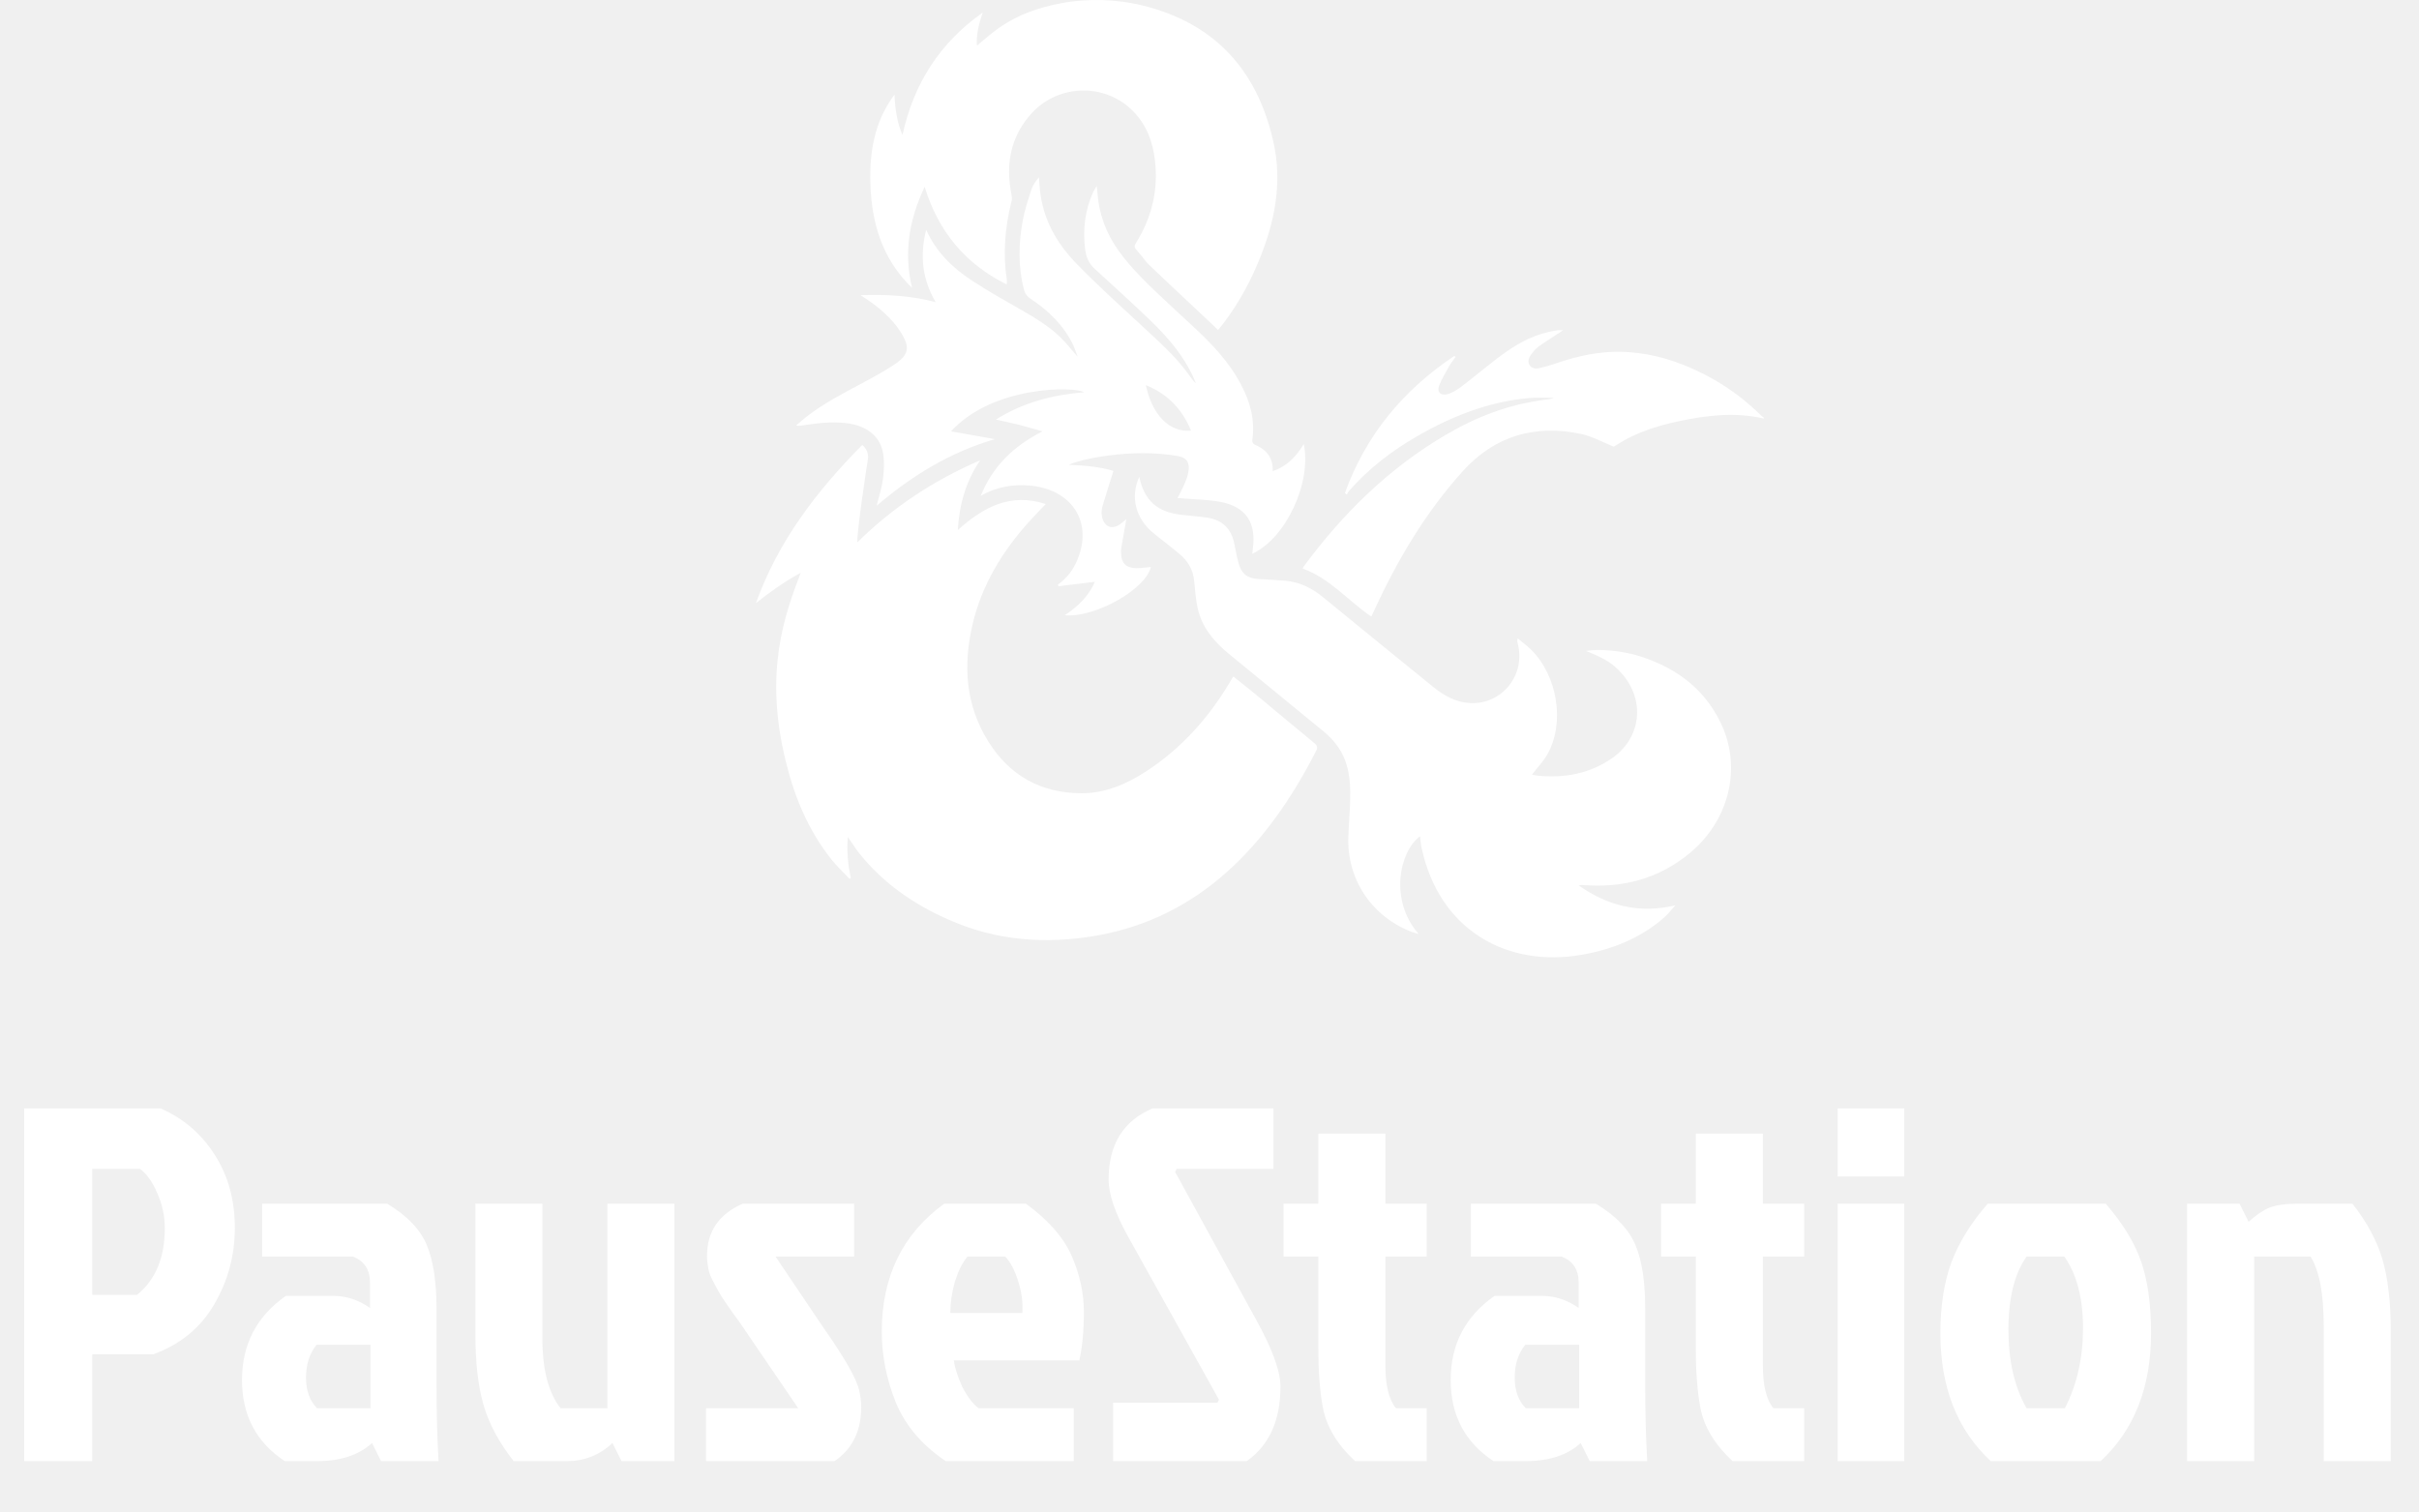
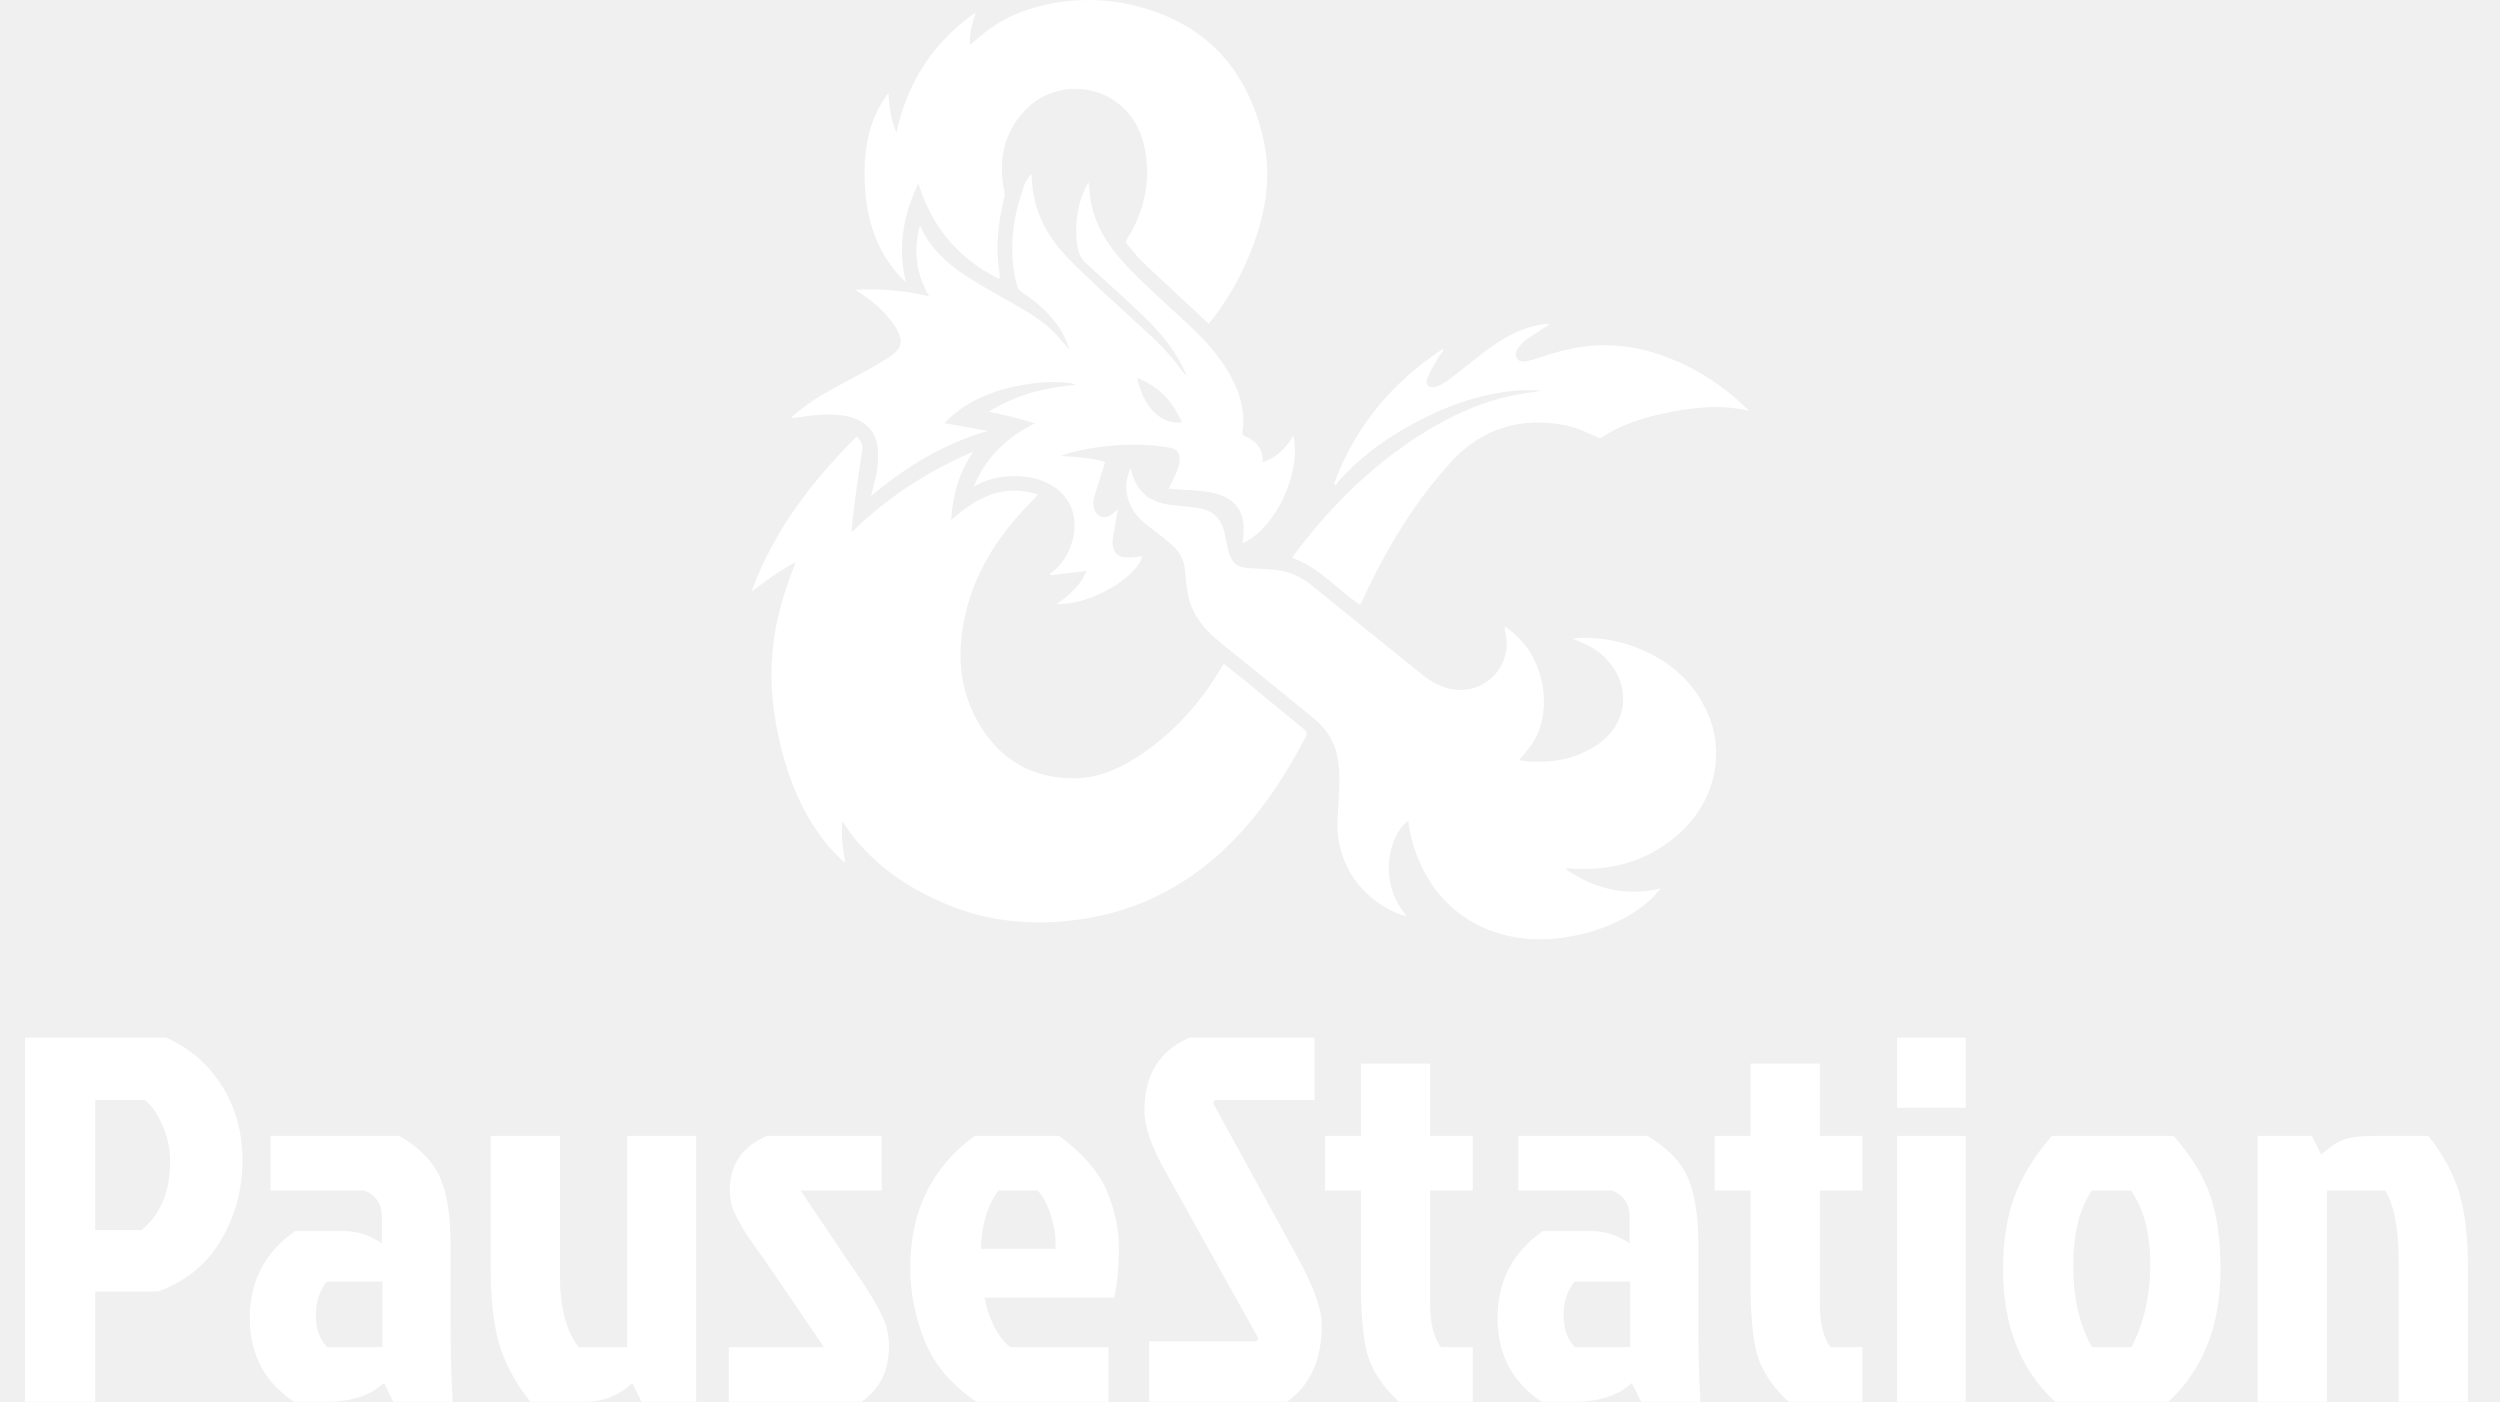
- <svg xmlns="http://www.w3.org/2000/svg" width="48" height="30" viewBox="0 0 48 30" fill="none">
-   <path d="M1.83 23.2V25.7H2.72C3.087 25.4 3.27 24.96 3.27 24.38C3.27 24.133 3.22 23.9 3.12 23.68C3.027 23.46 2.913 23.3 2.78 23.2H1.83ZM0.48 29V22H3.19C3.643 22.2 4 22.507 4.26 22.92C4.527 23.333 4.66 23.817 4.66 24.37C4.66 24.917 4.523 25.423 4.25 25.89C3.977 26.357 3.573 26.687 3.04 26.88H1.83V29H0.48ZM7.352 26.69H6.282C6.142 26.863 6.072 27.08 6.072 27.34C6.072 27.6 6.145 27.803 6.292 27.95H7.352V26.69ZM5.202 23.89H7.682C8.082 24.13 8.345 24.407 8.472 24.72C8.598 25.027 8.662 25.447 8.662 25.98V27.48C8.662 28.033 8.675 28.54 8.702 29H7.562L7.382 28.64C7.122 28.88 6.755 29 6.282 29H5.652C5.085 28.627 4.802 28.09 4.802 27.39C4.802 26.683 5.092 26.127 5.672 25.72H6.612C6.872 25.72 7.115 25.8 7.342 25.96V25.46C7.342 25.2 7.228 25.027 7.002 24.94H5.202V23.89ZM11.243 29H10.193C9.9 28.627 9.7 28.253 9.593 27.88C9.486 27.507 9.433 27.04 9.433 26.48V23.89H10.763V26.58C10.763 27.187 10.883 27.643 11.123 27.95H12.053V23.89H13.383V29H12.333L12.153 28.64C11.9 28.88 11.596 29 11.243 29ZM14.739 23.89H16.949V24.94H15.389L16.339 26.35C16.765 26.957 17.002 27.373 17.049 27.6C17.075 27.707 17.089 27.817 17.089 27.93C17.089 28.403 16.912 28.76 16.559 29H14.009V27.95H15.839L14.769 26.38C14.722 26.307 14.649 26.203 14.549 26.07C14.455 25.937 14.382 25.83 14.329 25.75C14.275 25.663 14.239 25.6 14.219 25.56C14.199 25.52 14.172 25.47 14.139 25.41C14.105 25.343 14.082 25.287 14.069 25.24C14.042 25.113 14.029 25.01 14.029 24.93C14.029 24.443 14.265 24.097 14.739 23.89ZM19.947 24.94H19.197C19.097 25.06 19.014 25.227 18.947 25.44C18.887 25.653 18.857 25.86 18.857 26.06H20.287C20.3 25.86 20.274 25.653 20.207 25.44C20.14 25.22 20.054 25.053 19.947 24.94ZM21.307 27.95V29H18.767C18.3 28.687 17.97 28.3 17.777 27.84C17.59 27.373 17.497 26.903 17.497 26.43C17.497 25.337 17.91 24.49 18.737 23.89H20.357C20.804 24.217 21.107 24.563 21.267 24.93C21.427 25.297 21.507 25.667 21.507 26.04C21.507 26.413 21.477 26.733 21.417 27H18.927C18.947 27.153 19.004 27.33 19.097 27.53C19.197 27.723 19.304 27.863 19.417 27.95H21.307ZM22.868 22H25.268V23.2H23.348L23.318 23.26L24.918 26.18C25.245 26.767 25.408 27.213 25.408 27.52C25.408 28.193 25.185 28.687 24.738 29H22.088V27.84H24.158L24.188 27.78L22.388 24.55C22.128 24.083 21.998 23.703 21.998 23.41C21.998 22.717 22.288 22.247 22.868 22ZM26.16 26.77V24.94H25.47V23.89H26.16V22.5H27.49V23.89H28.31V24.94H27.49V27.09C27.49 27.497 27.56 27.783 27.7 27.95H28.31V29H26.89C26.536 28.673 26.323 28.32 26.25 27.94C26.19 27.62 26.16 27.23 26.16 26.77ZM31.336 26.69H30.266C30.126 26.863 30.056 27.08 30.056 27.34C30.056 27.6 30.129 27.803 30.276 27.95H31.336V26.69ZM29.186 23.89H31.666C32.066 24.13 32.329 24.407 32.456 24.72C32.583 25.027 32.646 25.447 32.646 25.98V27.48C32.646 28.033 32.659 28.54 32.686 29H31.546L31.366 28.64C31.106 28.88 30.739 29 30.266 29H29.636C29.069 28.627 28.786 28.09 28.786 27.39C28.786 26.683 29.076 26.127 29.656 25.72H30.596C30.856 25.72 31.099 25.8 31.326 25.96V25.46C31.326 25.2 31.213 25.027 30.986 24.94H29.186V23.89ZM33.65 26.77V24.94H32.96V23.89H33.65V22.5H34.98V23.89H35.8V24.94H34.98V27.09C34.98 27.497 35.05 27.783 35.19 27.95H35.8V29H34.38C34.027 28.673 33.813 28.32 33.74 27.94C33.68 27.62 33.65 27.23 33.65 26.77ZM36.465 29V23.89H37.785V29H36.465ZM36.465 22H37.785V23.35H36.465V22ZM41.683 29H39.503C38.836 28.38 38.503 27.533 38.503 26.46C38.503 25.92 38.576 25.45 38.723 25.05C38.876 24.65 39.116 24.263 39.443 23.89H41.783C42.13 24.29 42.366 24.68 42.493 25.06C42.62 25.433 42.683 25.9 42.683 26.46C42.683 27.533 42.35 28.38 41.683 29ZM40.213 27.95H40.973C41.213 27.483 41.333 26.953 41.333 26.36C41.333 25.767 41.21 25.293 40.963 24.94H40.213C39.973 25.28 39.853 25.763 39.853 26.39C39.853 27.01 39.973 27.53 40.213 27.95ZM45.619 23.89H46.679C46.972 24.263 47.172 24.637 47.279 25.01C47.385 25.383 47.439 25.85 47.439 26.41V29H46.109V26.31C46.109 25.677 46.022 25.22 45.849 24.94H44.729V29H43.399V23.89H44.439L44.619 24.25C44.765 24.117 44.902 24.023 45.029 23.97C45.162 23.917 45.359 23.89 45.619 23.89Z" fill="white" />
-   <path d="M17.272 3.667C17.249 3.029 17.347 2.413 17.75 1.878C17.761 2.153 17.795 2.416 17.908 2.68C18.13 1.659 18.649 0.851 19.499 0.25C19.427 0.468 19.367 0.687 19.386 0.906C19.713 0.632 20.093 0.246 21.056 0.064C21.609 -0.04 22.173 -0.01 22.64 0.101C24.088 0.446 24.934 1.374 25.261 2.784C25.461 3.641 25.288 4.453 24.949 5.247C24.754 5.707 24.498 6.153 24.171 6.55C24.095 6.479 24.024 6.409 23.952 6.342C22.343 4.828 22.944 5.407 22.546 4.954C22.504 4.91 22.508 4.873 22.542 4.821C22.854 4.32 22.986 3.774 22.918 3.188C22.877 2.825 22.756 2.487 22.493 2.216C21.948 1.648 21.018 1.659 20.48 2.238C20.052 2.702 19.95 3.255 20.07 3.856C20.078 3.904 20.086 3.956 20.07 4.001C19.943 4.509 19.898 5.025 19.977 5.544C19.98 5.563 19.98 5.585 19.98 5.603C19.98 5.615 19.977 5.622 19.973 5.644C19.153 5.236 18.619 4.594 18.348 3.708C18.035 4.368 17.93 5.025 18.099 5.715C17.513 5.151 17.298 4.442 17.272 3.667ZM34.936 8.238C34.5 7.807 33.996 7.481 33.428 7.251C32.946 7.058 32.45 6.958 31.927 6.987C31.551 7.01 31.19 7.102 30.836 7.225C30.742 7.258 30.644 7.284 30.546 7.306C30.362 7.351 30.272 7.191 30.37 7.054C30.49 6.884 30.497 6.898 30.934 6.609C30.956 6.594 30.979 6.579 31.017 6.553H30.922C30.9 6.553 30.877 6.561 30.851 6.564C30.125 6.687 29.696 7.14 29.012 7.663C28.62 7.963 28.493 7.804 28.56 7.644C28.613 7.514 28.684 7.396 28.752 7.273C28.79 7.206 28.839 7.147 28.884 7.084C28.876 7.076 28.865 7.073 28.857 7.065C27.842 7.744 27.101 8.638 26.687 9.785C26.698 9.796 26.713 9.807 26.725 9.818C26.736 9.796 26.744 9.774 26.759 9.755C27.15 9.306 27.616 8.946 28.135 8.65C28.82 8.256 29.546 7.971 30.343 7.9C30.505 7.885 30.671 7.896 30.836 7.896C30.768 7.922 30.704 7.93 30.637 7.937C29.941 8.026 29.301 8.271 28.7 8.624C27.564 9.288 26.649 10.189 25.875 11.236C25.863 11.251 25.86 11.269 25.848 11.284C26.394 11.48 26.751 11.926 27.206 12.234C27.214 12.23 27.217 12.226 27.221 12.219L27.266 12.119C27.725 11.121 28.282 10.178 29.023 9.355C29.651 8.657 30.452 8.416 31.374 8.613C31.596 8.661 31.803 8.776 32.021 8.865C32.107 8.813 32.213 8.746 32.322 8.69C32.638 8.531 32.976 8.431 33.326 8.357C33.879 8.241 34.436 8.175 35 8.308V8.29C34.981 8.275 34.955 8.26 34.936 8.238ZM26.081 14.749C24.599 13.525 25.224 14.026 24.475 13.428C24.445 13.462 24.475 13.421 24.404 13.54C23.983 14.248 23.445 14.85 22.749 15.306C22.361 15.558 21.94 15.744 21.466 15.744C20.654 15.744 20.029 15.391 19.608 14.712C19.157 13.989 19.108 13.202 19.299 12.389C19.593 11.136 20.432 10.341 20.751 10.004C20.048 9.774 19.51 10.067 19.006 10.52C19.036 10.004 19.168 9.547 19.45 9.136C18.536 9.529 17.723 10.063 17.012 10.764C17.001 10.549 17.215 9.143 17.223 9.106C17.234 9.006 17.201 8.909 17.11 8.831C16.2 9.748 15.436 10.753 15 11.97C15.278 11.751 15.56 11.547 15.888 11.369C15.575 12.197 15.15 13.328 15.594 15.12C15.767 15.825 16.042 16.486 16.501 17.061C16.61 17.198 16.738 17.317 16.858 17.443C16.866 17.436 16.873 17.432 16.881 17.424C16.828 17.165 16.798 16.901 16.824 16.612C16.907 16.731 16.971 16.834 17.046 16.931C17.52 17.524 18.126 17.948 18.822 18.252C19.762 18.671 20.744 18.745 21.752 18.571C23.817 18.211 25.164 16.768 26.115 14.905C26.153 14.838 26.138 14.797 26.081 14.749ZM32.551 13.028C32.194 12.913 31.716 12.872 31.472 12.92C31.844 13.069 32.002 13.165 32.179 13.365C32.653 13.9 32.57 14.653 31.976 15.057C31.536 15.358 31.039 15.447 30.512 15.395C30.467 15.391 30.426 15.38 30.4 15.373C30.505 15.235 30.625 15.113 30.704 14.972C31.058 14.349 30.907 13.41 30.377 12.89C30.298 12.812 30.204 12.746 30.114 12.671C30.102 12.72 30.11 12.749 30.117 12.775C30.276 13.391 29.813 13.977 29.185 13.955C28.899 13.944 28.662 13.814 28.447 13.64C27.714 13.043 26.977 12.449 26.247 11.848C26.025 11.666 25.777 11.547 25.491 11.525C25.318 11.51 25.141 11.503 24.968 11.492C24.746 11.477 24.637 11.388 24.577 11.18C24.543 11.054 24.52 10.928 24.494 10.802C24.438 10.501 24.261 10.319 23.956 10.275C23.791 10.249 23.621 10.238 23.456 10.219C22.967 10.167 22.711 9.944 22.606 9.466C22.418 9.874 22.546 10.297 22.88 10.575C23.05 10.716 23.23 10.846 23.399 10.991C23.573 11.132 23.678 11.314 23.697 11.54C23.712 11.714 23.727 11.892 23.764 12.063C23.847 12.456 24.099 12.746 24.404 12.994C25.024 13.503 25.645 14.007 26.266 14.519C26.939 15.076 26.789 15.736 26.755 16.597C26.721 17.447 27.214 18.189 28.015 18.497C28.052 18.512 28.09 18.519 28.15 18.537C27.56 17.862 27.77 16.901 28.177 16.597C28.188 16.679 28.192 16.756 28.21 16.834C28.564 18.471 29.918 19.216 31.408 18.946C32.01 18.838 32.559 18.615 33.021 18.211C33.097 18.144 33.161 18.059 33.243 17.97C32.517 18.14 31.897 17.974 31.329 17.576C31.355 17.565 31.378 17.565 31.4 17.565C32.201 17.632 32.927 17.439 33.544 16.92C34.278 16.304 34.545 15.328 34.199 14.471C33.887 13.725 33.311 13.273 32.551 13.028ZM17.908 6.65C17.708 6.308 17.411 6.071 17.076 5.859C17.592 5.841 18.077 5.867 18.566 5.997C18.303 5.544 18.246 5.08 18.378 4.561C18.577 5.002 18.893 5.307 19.266 5.555C20.007 6.045 20.608 6.282 21.022 6.676C21.15 6.798 21.259 6.939 21.383 7.08C21.353 7.002 21.331 6.928 21.3 6.858C21.113 6.464 20.811 6.167 20.45 5.93C20.383 5.885 20.345 5.837 20.323 5.763C20.198 5.299 20.21 4.832 20.296 4.368C20.334 4.164 20.401 3.964 20.465 3.763C20.496 3.674 20.552 3.593 20.616 3.518C20.639 3.774 20.616 4.464 21.353 5.225C21.759 5.644 22.196 6.038 22.628 6.438C22.967 6.754 23.317 7.058 23.587 7.433C23.629 7.492 23.67 7.555 23.73 7.607C23.542 7.125 23.196 6.713 22.82 6.353C22.459 6.008 22.09 5.67 21.722 5.336C21.598 5.225 21.549 5.088 21.53 4.932C21.485 4.546 21.53 4.168 21.692 3.811C21.711 3.774 21.733 3.737 21.763 3.689C21.782 3.845 21.786 3.982 21.816 4.119C21.996 4.976 22.583 5.466 23.67 6.475C24.047 6.824 24.396 7.188 24.633 7.648C24.814 7.993 24.908 8.353 24.848 8.746C24.844 8.768 24.866 8.809 24.889 8.82C25.122 8.917 25.265 9.076 25.254 9.351C25.544 9.254 25.724 9.054 25.871 8.813C26.029 9.562 25.529 10.679 24.848 10.991C24.863 10.824 25.036 10.123 24.227 9.963C23.971 9.915 23.745 9.915 23.366 9.885C23.542 9.551 23.757 9.121 23.384 9.054C22.448 8.883 21.398 9.125 21.21 9.225C21.519 9.24 21.823 9.262 22.094 9.347C22.019 9.588 21.944 9.818 21.876 10.048C21.805 10.29 21.955 10.59 22.226 10.405C22.271 10.371 22.312 10.334 22.35 10.304C22.233 10.969 22.241 10.894 22.245 10.983C22.256 11.362 22.602 11.273 22.835 11.254C22.741 11.692 21.726 12.267 21.128 12.211C21.391 12.037 21.605 11.829 21.726 11.547C21.481 11.577 21.24 11.607 21.003 11.636L20.992 11.603C21.169 11.477 21.293 11.314 21.376 11.117C21.703 10.334 21.24 9.707 20.435 9.637C20.093 9.607 19.766 9.666 19.461 9.841C19.694 9.262 20.108 8.854 20.687 8.561C20.116 8.401 20.353 8.46 19.762 8.327C20.311 7.982 20.898 7.837 21.511 7.785C21.316 7.666 19.702 7.652 18.871 8.561C19.168 8.613 19.454 8.664 19.743 8.716C18.848 8.976 18.088 9.447 17.396 10.037C17.438 9.859 17.498 9.685 17.52 9.507C17.543 9.34 17.55 9.165 17.524 9.002C17.468 8.653 17.189 8.442 16.783 8.397C16.486 8.364 16.196 8.401 15.906 8.446C15.873 8.449 15.843 8.457 15.797 8.446C16.392 7.896 17.152 7.64 17.795 7.203C18.02 7.036 18.051 6.898 17.908 6.65ZM22.737 7.644C22.862 8.238 23.211 8.59 23.633 8.546C23.46 8.126 23.177 7.822 22.737 7.644Z" fill="white" />
+ <svg xmlns="http://www.w3.org/2000/svg" width="173" height="97" viewBox="0 0 173 97" fill="none">
+   <path d="M6.588 76.12V85.12H9.792C11.112 84.04 11.772 82.456 11.772 80.368C11.772 79.48 11.592 78.64 11.232 77.848C10.896 77.056 10.488 76.48 10.008 76.12H6.588ZM1.728 97V71.8H11.484C13.116 72.52 14.4 73.624 15.336 75.112C16.296 76.6 16.776 78.34 16.776 80.332C16.776 82.3 16.284 84.124 15.3 85.804C14.316 87.484 12.864 88.672 10.944 89.368H6.588V97H1.728ZM26.466 88.684H22.614C22.11 89.308 21.858 90.088 21.858 91.024C21.858 91.96 22.122 92.692 22.65 93.22H26.466V88.684ZM18.726 78.604H27.654C29.094 79.468 30.042 80.464 30.498 81.592C30.954 82.696 31.182 84.208 31.182 86.128V91.528C31.182 93.52 31.23 95.344 31.326 97H27.222L26.574 95.704C25.638 96.568 24.318 97 22.614 97H20.346C18.306 95.656 17.286 93.724 17.286 91.204C17.286 88.66 18.33 86.656 20.418 85.192H23.802C24.738 85.192 25.614 85.48 26.43 86.056V84.256C26.43 83.32 26.022 82.696 25.206 82.384H18.726V78.604ZM40.475 97H36.695C35.639 95.656 34.919 94.312 34.535 92.968C34.151 91.624 33.959 89.944 33.959 87.928V78.604H38.747V88.288C38.747 90.472 39.179 92.116 40.043 93.22H43.391V78.604H48.179V97H44.399L43.751 95.704C42.839 96.568 41.747 97 40.475 97ZM53.059 78.604H61.015V82.384H55.399L58.819 87.46C60.355 89.644 61.207 91.144 61.375 91.96C61.471 92.344 61.519 92.74 61.519 93.148C61.519 94.852 60.883 96.136 59.611 97H50.431V93.22H57.019L53.167 87.568C52.999 87.304 52.735 86.932 52.375 86.452C52.039 85.972 51.775 85.588 51.583 85.3C51.391 84.988 51.259 84.76 51.187 84.616C51.115 84.472 51.019 84.292 50.899 84.076C50.779 83.836 50.695 83.632 50.647 83.464C50.551 83.008 50.503 82.636 50.503 82.348C50.503 80.596 51.355 79.348 53.059 78.604ZM71.809 82.384H69.109C68.749 82.816 68.449 83.416 68.209 84.184C67.993 84.952 67.885 85.696 67.885 86.416H73.033C73.081 85.696 72.985 84.952 72.745 84.184C72.505 83.392 72.193 82.792 71.809 82.384ZM76.705 93.22V97H67.561C65.881 95.872 64.693 94.48 63.997 92.824C63.325 91.144 62.989 89.452 62.989 87.748C62.989 83.812 64.477 80.764 67.453 78.604H73.285C74.893 79.78 75.985 81.028 76.561 82.348C77.137 83.668 77.425 85 77.425 86.344C77.425 87.688 77.317 88.84 77.101 89.8H68.137C68.209 90.352 68.413 90.988 68.749 91.708C69.109 92.404 69.493 92.908 69.901 93.22H76.705ZM82.325 71.8H90.965V76.12H84.053L83.945 76.336L89.705 86.848C90.881 88.96 91.469 90.568 91.469 91.672C91.469 94.096 90.665 95.872 89.057 97H79.517V92.824H86.969L87.077 92.608L80.597 80.98C79.661 79.3 79.193 77.932 79.193 76.876C79.193 74.38 80.237 72.688 82.325 71.8ZM94.175 88.972V82.384H91.691V78.604H94.175V73.6H98.963V78.604H101.915V82.384H98.963V90.124C98.963 91.588 99.215 92.62 99.719 93.22H101.915V97H96.803C95.531 95.824 94.763 94.552 94.499 93.184C94.283 92.032 94.175 90.628 94.175 88.972ZM112.81 88.684H108.958C108.454 89.308 108.202 90.088 108.202 91.024C108.202 91.96 108.466 92.692 108.994 93.22H112.81V88.684ZM105.07 78.604H113.998C115.438 79.468 116.386 80.464 116.842 81.592C117.298 82.696 117.526 84.208 117.526 86.128V91.528C117.526 93.52 117.574 95.344 117.67 97H113.566L112.918 95.704C111.982 96.568 110.662 97 108.958 97H106.69C104.65 95.656 103.63 93.724 103.63 91.204C103.63 88.66 104.674 86.656 106.762 85.192H110.146C111.082 85.192 111.958 85.48 112.774 86.056V84.256C112.774 83.32 112.366 82.696 111.55 82.384H105.07V78.604ZM121.14 88.972V82.384H118.656V78.604H121.14V73.6H125.928V78.604H128.88V82.384H125.928V90.124C125.928 91.588 126.18 92.62 126.684 93.22H128.88V97H123.768C122.496 95.824 121.728 94.552 121.464 93.184C121.248 92.032 121.14 90.628 121.14 88.972ZM131.275 97V78.604H136.027V97H131.275ZM131.275 71.8H136.027V76.66H131.275V71.8ZM150.058 97H142.21C139.81 94.768 138.61 91.72 138.61 87.856C138.61 85.912 138.874 84.22 139.402 82.78C139.954 81.34 140.818 79.948 141.994 78.604H150.418C151.666 80.044 152.518 81.448 152.974 82.816C153.43 84.16 153.658 85.84 153.658 87.856C153.658 91.72 152.458 94.768 150.058 97ZM144.766 93.22H147.502C148.366 91.54 148.798 89.632 148.798 87.496C148.798 85.36 148.354 83.656 147.466 82.384H144.766C143.902 83.608 143.47 85.348 143.47 87.604C143.47 89.836 143.902 91.708 144.766 93.22ZM164.228 78.604H168.044C169.1 79.948 169.82 81.292 170.204 82.636C170.588 83.98 170.78 85.66 170.78 87.676V97H165.992V87.316C165.992 85.036 165.68 83.392 165.056 82.384H161.024V97H156.236V78.604H159.979L160.628 79.9C161.156 79.42 161.648 79.084 162.104 78.892C162.584 78.7 163.292 78.604 164.228 78.604Z" fill="white" />
+   <path d="M59.838 12.544C59.76 10.361 60.098 8.254 61.486 6.426C61.525 7.365 61.642 8.267 62.031 9.168C62.797 5.677 64.588 2.91 67.521 0.854C67.274 1.603 67.067 2.352 67.132 3.1C68.26 2.161 69.571 0.841 72.893 0.219C74.801 -0.136 76.748 -0.035 78.357 0.346C83.353 1.527 86.273 4.7 87.402 9.523C88.09 12.455 87.493 15.235 86.325 17.951C85.65 19.525 84.767 21.048 83.638 22.407C83.379 22.165 83.132 21.924 82.886 21.696C77.332 16.517 79.408 18.497 78.032 16.948C77.89 16.796 77.903 16.669 78.019 16.492C79.097 14.778 79.551 12.912 79.317 10.907C79.174 9.663 78.759 8.508 77.851 7.581C75.969 5.639 72.764 5.677 70.908 7.657C69.428 9.244 69.078 11.135 69.493 13.191C69.519 13.356 69.545 13.534 69.493 13.686C69.052 15.425 68.896 17.19 69.169 18.967C69.182 19.03 69.182 19.106 69.182 19.17C69.182 19.208 69.169 19.233 69.156 19.309C66.327 17.913 64.484 15.717 63.55 12.684C62.473 14.943 62.109 17.19 62.693 19.551C60.669 17.621 59.929 15.197 59.838 12.544ZM120.779 28.182C119.274 26.709 117.535 25.593 115.576 24.805C113.914 24.145 112.201 23.803 110.398 23.904C109.1 23.98 107.854 24.298 106.634 24.717C106.31 24.831 105.972 24.92 105.635 24.996C104.999 25.148 104.688 24.602 105.025 24.133C105.44 23.549 105.466 23.6 106.972 22.61C107.049 22.559 107.127 22.508 107.257 22.419H106.933C106.855 22.419 106.777 22.445 106.686 22.457C104.181 22.876 102.702 24.425 100.34 26.214C98.991 27.243 98.549 26.697 98.783 26.151C98.965 25.707 99.211 25.3 99.445 24.882C99.575 24.653 99.743 24.45 99.899 24.234C99.873 24.209 99.834 24.196 99.808 24.171C96.304 26.494 93.748 29.553 92.32 33.475C92.359 33.513 92.411 33.551 92.45 33.589C92.489 33.513 92.515 33.437 92.567 33.373C93.916 31.837 95.526 30.606 97.317 29.591C99.678 28.245 102.183 27.268 104.934 27.027C105.492 26.976 106.063 27.014 106.634 27.014C106.401 27.103 106.18 27.128 105.946 27.154C103.546 27.458 101.339 28.296 99.263 29.502C95.344 31.774 92.191 34.858 89.517 38.438C89.478 38.489 89.465 38.552 89.426 38.603C91.308 39.276 92.541 40.799 94.111 41.852C94.137 41.84 94.15 41.827 94.163 41.801L94.319 41.459C95.902 38.044 97.823 34.82 100.379 32.002C102.546 29.616 105.311 28.791 108.49 29.464C109.256 29.629 109.969 30.022 110.722 30.327C111.02 30.149 111.384 29.921 111.76 29.73C112.85 29.185 114.018 28.842 115.225 28.588C117.133 28.195 119.053 27.966 121 28.423V28.36C120.935 28.309 120.844 28.258 120.779 28.182ZM90.231 50.458C85.118 46.269 87.272 47.983 84.69 45.939C84.586 46.054 84.69 45.914 84.443 46.32C82.99 48.745 81.134 50.801 78.733 52.362C77.397 53.225 75.943 53.86 74.308 53.86C71.505 53.86 69.351 52.654 67.897 50.331C66.34 47.856 66.171 45.165 66.833 42.385C67.845 38.095 70.739 35.379 71.842 34.224C69.415 33.437 67.56 34.44 65.821 35.988C65.925 34.224 66.379 32.663 67.352 31.253C64.199 32.599 61.395 34.427 58.943 36.826C58.904 36.09 59.644 31.279 59.67 31.152C59.709 30.809 59.592 30.479 59.28 30.213C56.14 33.348 53.505 36.788 52 40.951C52.96 40.202 53.934 39.504 55.063 38.895C53.986 41.725 52.519 45.597 54.05 51.727C54.647 54.139 55.595 56.398 57.178 58.366C57.554 58.835 57.995 59.242 58.411 59.673C58.437 59.648 58.463 59.635 58.489 59.61C58.307 58.721 58.203 57.82 58.294 56.83C58.58 57.236 58.8 57.592 59.06 57.922C60.695 59.952 62.784 61.399 65.185 62.44C68.429 63.874 71.816 64.128 75.294 63.532C82.419 62.301 87.064 57.363 90.348 50.991C90.478 50.763 90.426 50.623 90.231 50.458ZM112.552 44.569C111.319 44.175 109.671 44.035 108.827 44.2C110.112 44.708 110.657 45.038 111.267 45.724C112.902 47.551 112.617 50.128 110.566 51.512C109.048 52.54 107.335 52.844 105.518 52.667C105.362 52.654 105.22 52.616 105.129 52.59C105.492 52.121 105.907 51.702 106.18 51.22C107.4 49.087 106.881 45.876 105.051 44.099C104.778 43.832 104.454 43.604 104.143 43.35C104.104 43.515 104.13 43.617 104.156 43.705C104.701 45.812 103.104 47.818 100.937 47.742C99.951 47.704 99.133 47.259 98.394 46.663C95.863 44.619 93.32 42.588 90.802 40.532C90.036 39.91 89.18 39.504 88.194 39.428C87.597 39.377 86.987 39.352 86.39 39.314C85.624 39.263 85.248 38.958 85.04 38.247C84.923 37.816 84.845 37.384 84.755 36.953C84.56 35.925 83.95 35.303 82.899 35.15C82.328 35.061 81.744 35.023 81.173 34.96C79.486 34.782 78.603 34.021 78.24 32.383C77.591 33.779 78.032 35.226 79.187 36.178C79.771 36.661 80.394 37.105 80.978 37.6C81.575 38.082 81.939 38.704 82.003 39.479C82.055 40.075 82.107 40.684 82.237 41.268C82.522 42.614 83.392 43.604 84.443 44.454C86.584 46.193 88.726 47.919 90.867 49.671C93.19 51.575 92.671 53.834 92.554 56.779C92.437 59.686 94.137 62.224 96.901 63.278C97.031 63.329 97.161 63.354 97.368 63.418C95.331 61.108 96.058 57.82 97.459 56.779C97.498 57.058 97.511 57.325 97.576 57.592C98.796 63.189 103.468 65.74 108.607 64.814C110.683 64.446 112.578 63.684 114.174 62.301C114.434 62.072 114.654 61.78 114.94 61.476C112.435 62.059 110.294 61.488 108.334 60.13C108.425 60.092 108.503 60.092 108.581 60.092C111.345 60.321 113.85 59.66 115.978 57.883C118.508 55.776 119.43 52.438 118.236 49.506C117.159 46.955 115.173 45.406 112.552 44.569ZM62.031 22.749C61.344 21.581 60.318 20.769 59.163 20.046C60.941 19.982 62.615 20.071 64.302 20.515C63.394 18.967 63.199 17.38 63.654 15.603C64.341 17.113 65.431 18.154 66.716 19.005C69.273 20.68 71.349 21.493 72.777 22.838C73.218 23.257 73.594 23.739 74.022 24.222C73.919 23.955 73.841 23.701 73.737 23.46C73.088 22.115 72.05 21.099 70.804 20.287C70.57 20.134 70.441 19.97 70.363 19.716C69.934 18.129 69.974 16.53 70.272 14.943C70.402 14.245 70.635 13.559 70.856 12.874C70.96 12.569 71.154 12.29 71.375 12.036C71.453 12.912 71.375 15.273 73.919 17.875C75.32 19.309 76.826 20.655 78.318 22.026C79.486 23.105 80.693 24.145 81.627 25.427C81.77 25.631 81.912 25.846 82.12 26.024C81.471 24.374 80.277 22.965 78.98 21.734C77.734 20.553 76.462 19.398 75.19 18.256C74.762 17.875 74.593 17.405 74.528 16.872C74.373 15.552 74.528 14.258 75.087 13.039C75.151 12.912 75.229 12.785 75.333 12.62C75.398 13.153 75.411 13.623 75.515 14.093C76.138 17.025 78.162 18.7 81.912 22.153C83.21 23.346 84.417 24.59 85.235 26.164C85.858 27.344 86.182 28.575 85.974 29.921C85.961 29.997 86.039 30.137 86.117 30.175C86.922 30.505 87.415 31.05 87.376 31.99C88.375 31.66 88.998 30.974 89.504 30.149C90.049 32.713 88.323 36.534 85.974 37.6C86.026 37.029 86.623 34.63 83.833 34.084C82.951 33.919 82.172 33.919 80.861 33.818C81.471 32.675 82.211 31.203 80.926 30.974C77.695 30.39 74.074 31.215 73.425 31.558C74.49 31.609 75.541 31.685 76.475 31.977C76.216 32.802 75.956 33.589 75.722 34.376C75.476 35.201 75.995 36.229 76.929 35.594C77.085 35.48 77.228 35.353 77.358 35.252C76.955 37.524 76.981 37.27 76.994 37.575C77.033 38.869 78.227 38.565 79.032 38.501C78.707 39.999 75.203 41.966 73.14 41.776C74.048 41.179 74.788 40.469 75.203 39.504C74.36 39.605 73.529 39.707 72.712 39.809L72.673 39.694C73.283 39.263 73.711 38.704 73.996 38.032C75.125 35.353 73.529 33.208 70.752 32.967C69.571 32.865 68.442 33.069 67.391 33.665C68.196 31.685 69.623 30.289 71.622 29.286C69.649 28.74 70.467 28.943 68.429 28.486C70.324 27.306 72.348 26.811 74.464 26.633C73.789 26.227 68.222 26.176 65.354 29.286C66.379 29.464 67.365 29.642 68.364 29.819C65.276 30.708 62.654 32.32 60.267 34.338C60.409 33.729 60.617 33.132 60.695 32.523C60.773 31.952 60.799 31.355 60.708 30.797C60.513 29.604 59.553 28.88 58.151 28.728C57.126 28.613 56.127 28.74 55.127 28.893C55.011 28.905 54.907 28.931 54.751 28.893C56.802 27.014 59.423 26.138 61.642 24.64C62.421 24.069 62.525 23.6 62.031 22.749ZM78.694 26.151C79.122 28.182 80.329 29.388 81.783 29.235C81.186 27.801 80.213 26.76 78.694 26.151Z" fill="white" />
</svg>
